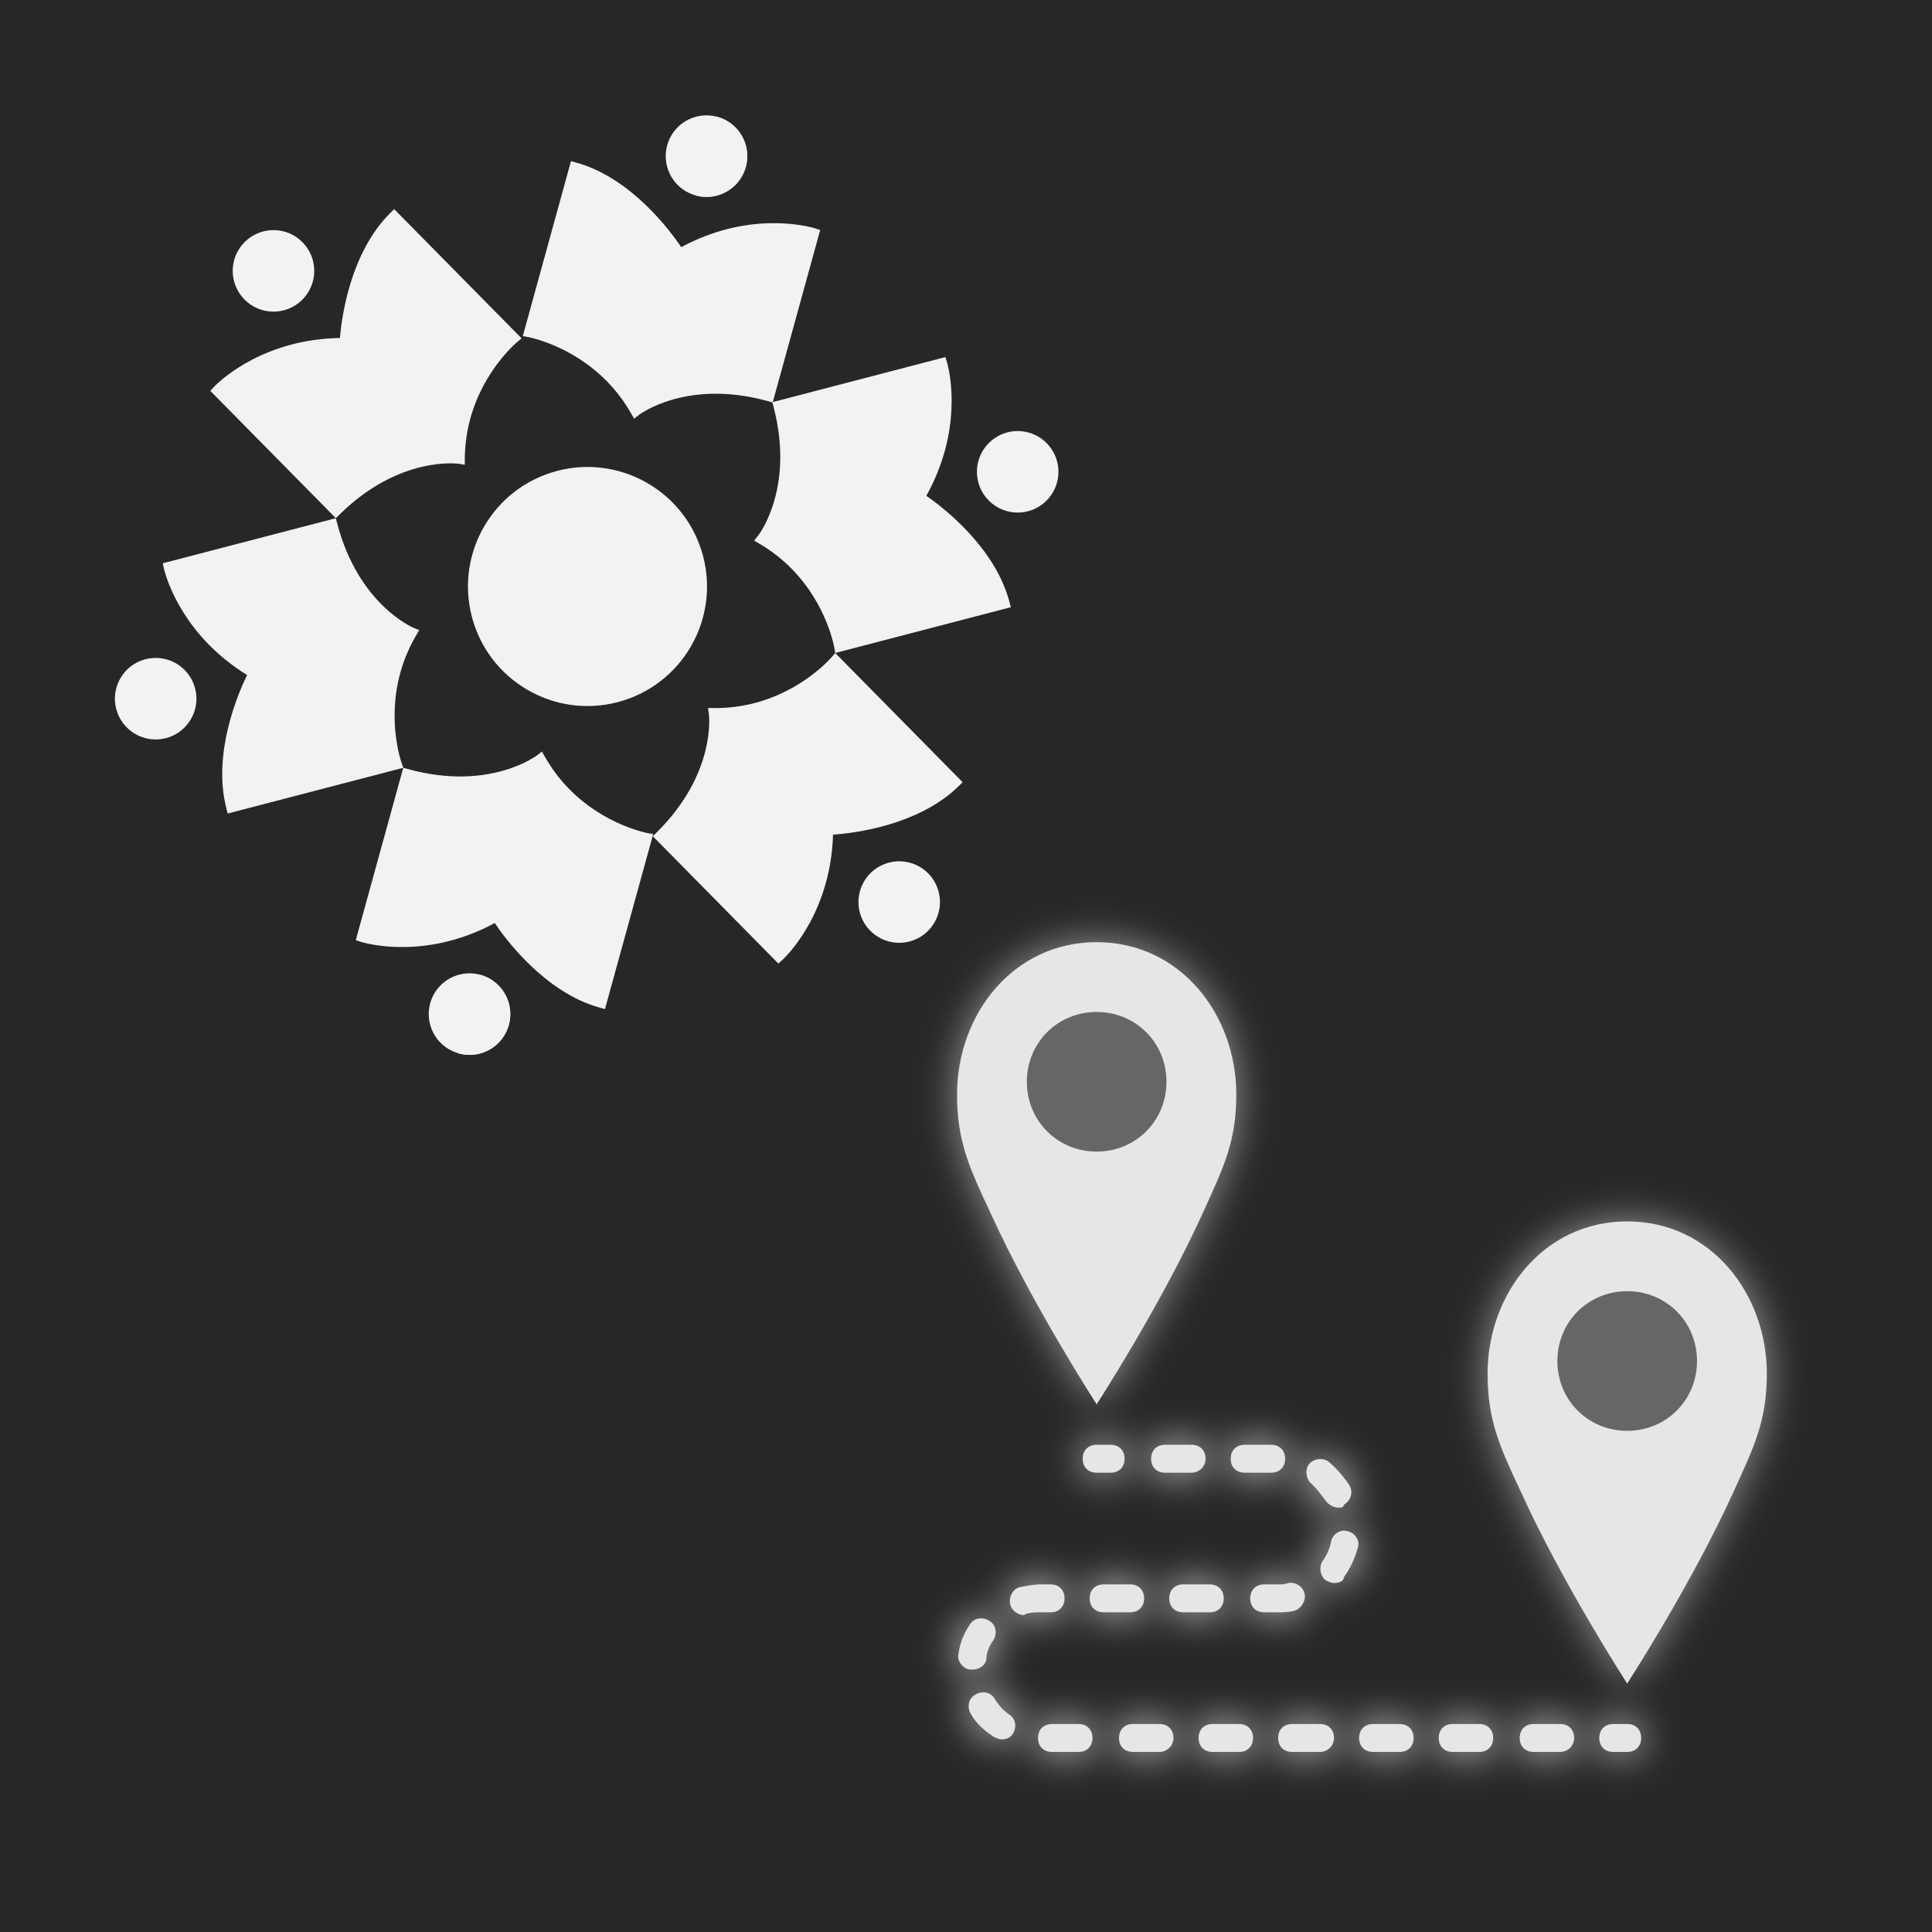
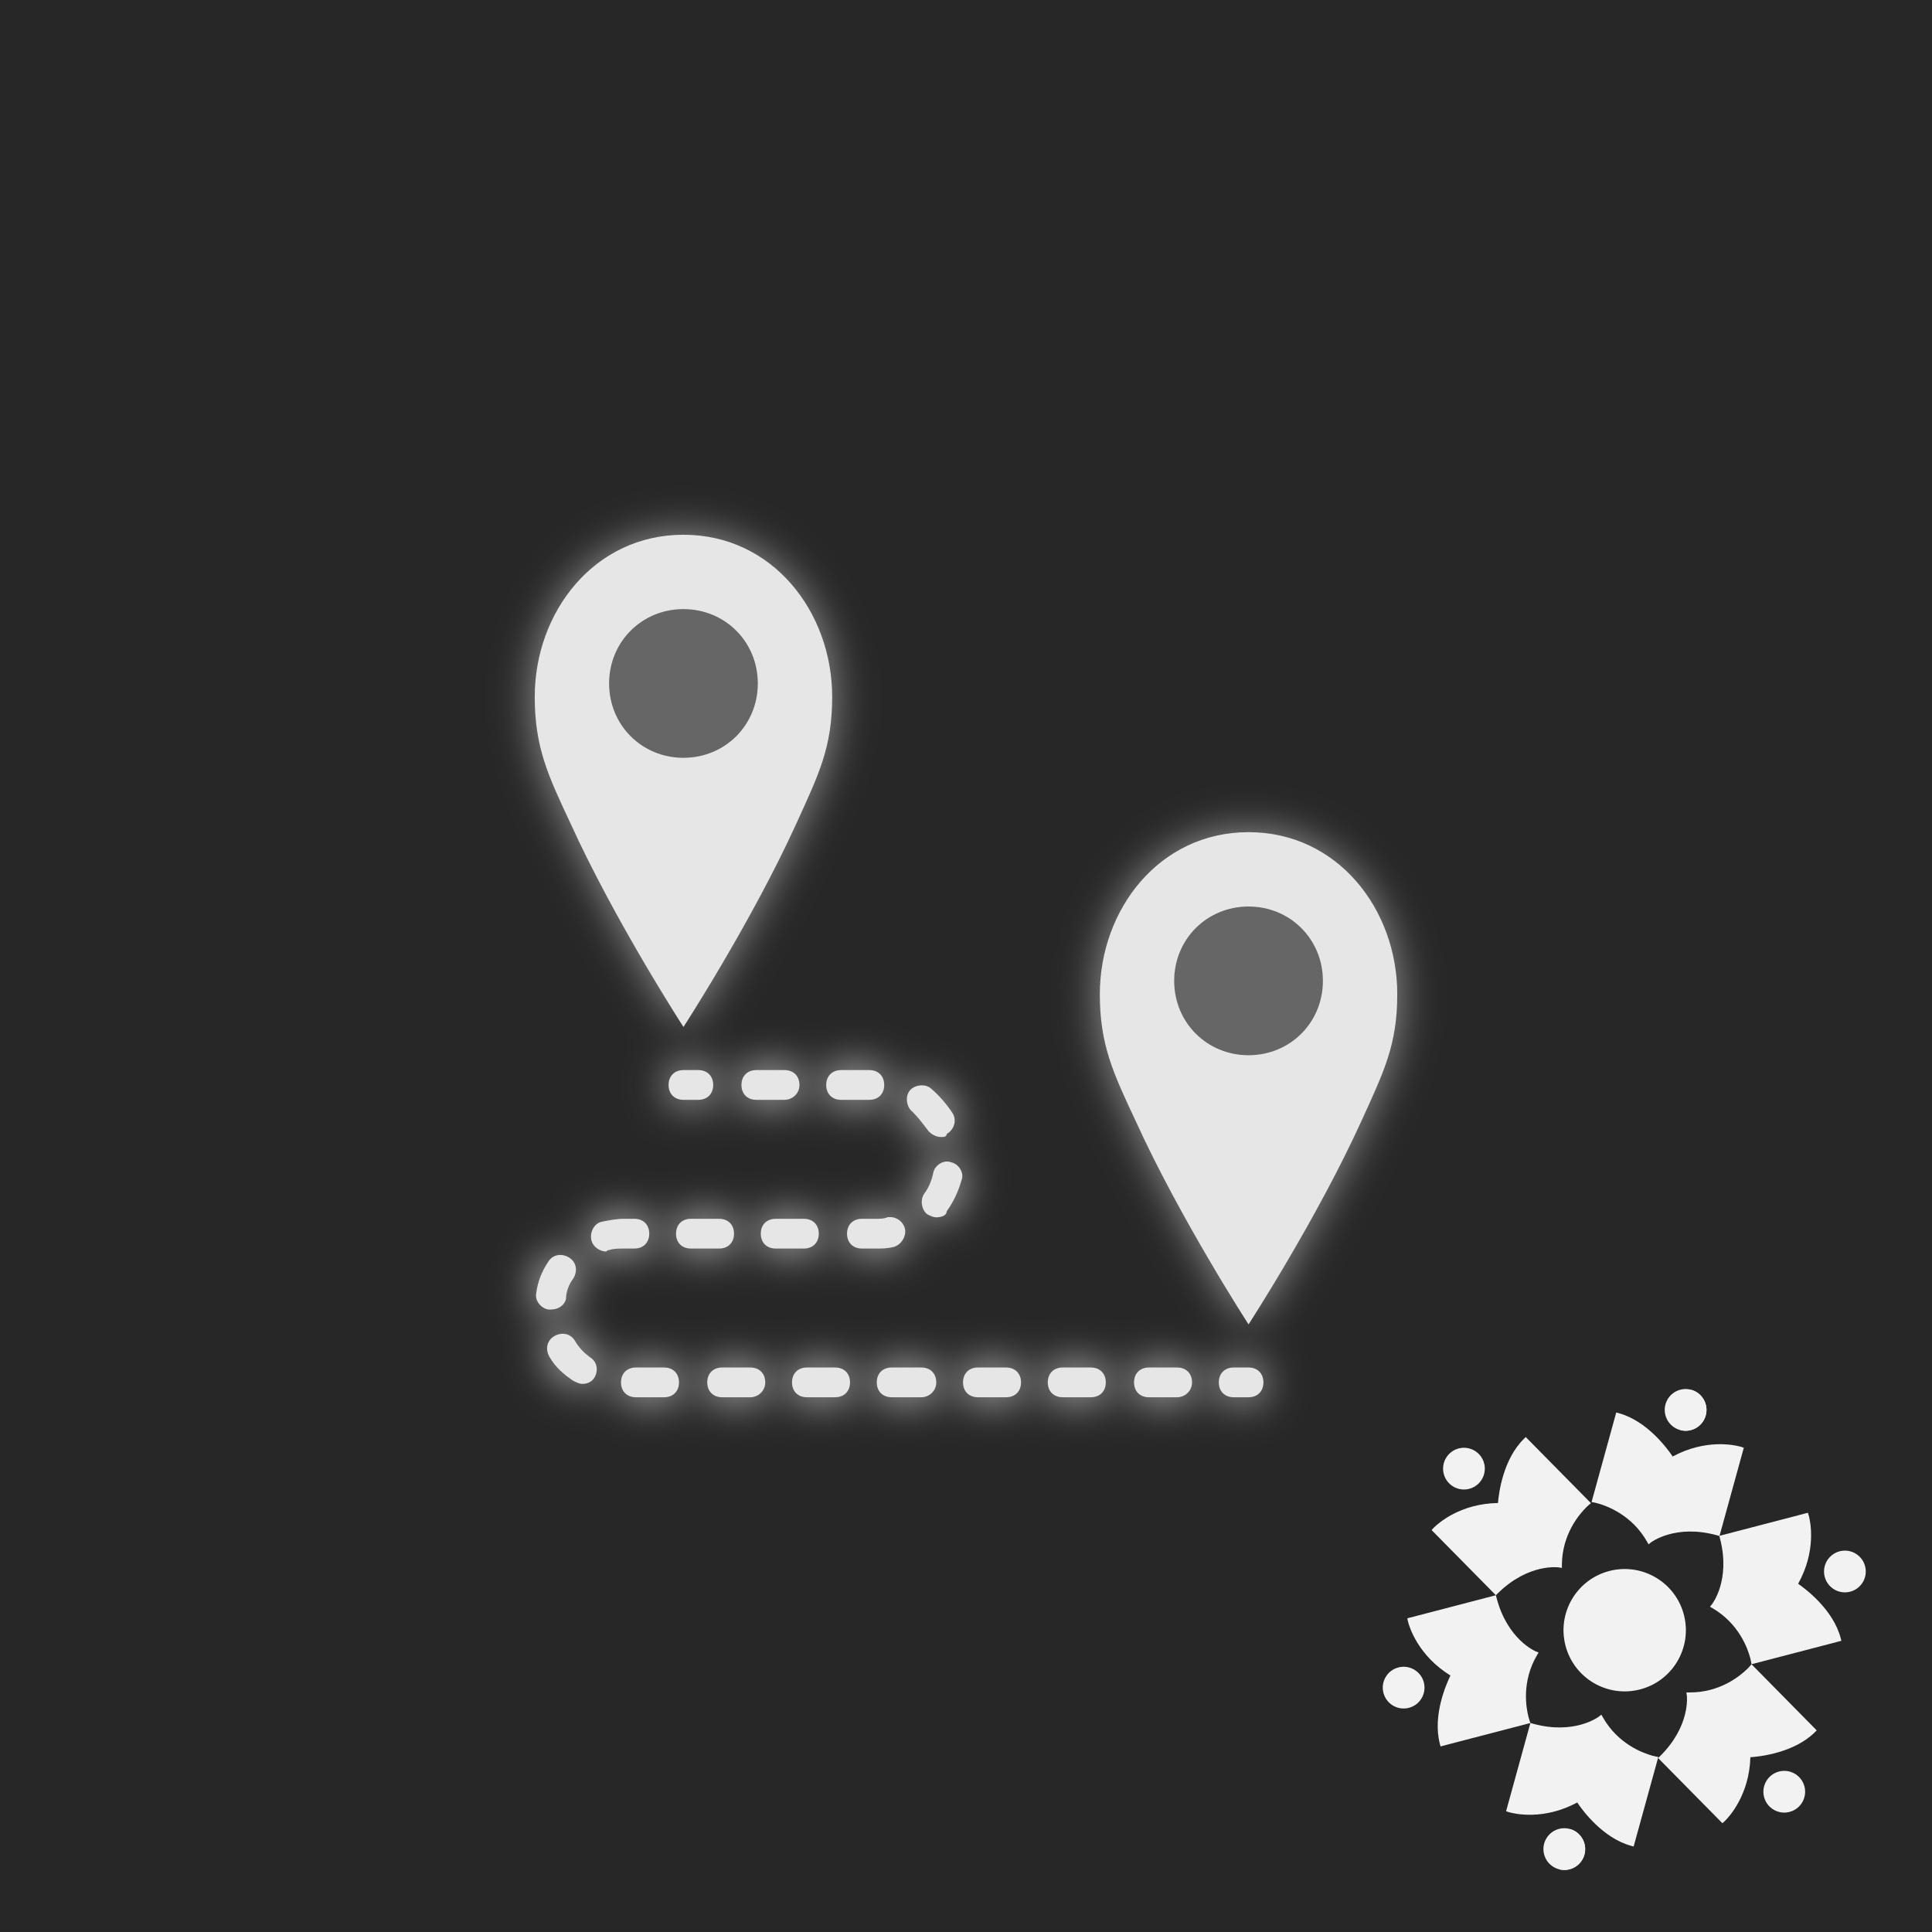
<svg xmlns="http://www.w3.org/2000/svg" width="42.333mm" height="42.333mm" viewBox="0 0 150 150" id="svg4759" version="1.1">
  <defs id="defs4761">
    <filter height="1.12" y="-0.06" width="1.12" x="-0.06" id="filter10329" style="color-interpolation-filters:sRGB">
      <feGaussianBlur id="feGaussianBlur10331" stdDeviation="2.5" />
    </filter>
  </defs>
  <g id="layer1" transform="translate(-254.3007,-943.6934)">
    <g id="g17844" transform="matrix(0.3293834,0,0,0.3293834,287.5788,976.5892)" />
    <g id="g17846" transform="matrix(0.3293834,0,0,0.3293834,287.5788,976.5892)" />
    <g id="g17848" transform="matrix(0.3293834,0,0,0.3293834,287.5788,976.5892)" />
    <g id="g17850" transform="matrix(0.3293834,0,0,0.3293834,287.5788,976.5892)" />
    <g id="g17852" transform="matrix(0.3293834,0,0,0.3293834,287.5788,976.5892)" />
    <g id="g17854" transform="matrix(0.3293834,0,0,0.3293834,287.5788,976.5892)" />
    <g id="g17856" transform="matrix(0.3293834,0,0,0.3293834,287.5788,976.5892)" />
    <g id="g17858" transform="matrix(0.3293834,0,0,0.3293834,287.5788,976.5892)" />
    <g id="g17860" transform="matrix(0.3293834,0,0,0.3293834,287.5788,976.5892)" />
    <g id="g17862" transform="matrix(0.3293834,0,0,0.3293834,287.5788,976.5892)" />
    <g id="g17864" transform="matrix(0.3293834,0,0,0.3293834,287.5788,976.5892)" />
    <g id="g17866" transform="matrix(0.3293834,0,0,0.3293834,287.5788,976.5892)" />
    <g id="g17868" transform="matrix(0.3293834,0,0,0.3293834,287.5788,976.5892)" />
    <g id="g17870" transform="matrix(0.3293834,0,0,0.3293834,287.5788,976.5892)" />
    <g id="g17872" transform="matrix(0.3293834,0,0,0.3293834,287.5788,976.5892)" />
-     <g id="g5319">
+     <g id="g1307">
      <rect ry="0" rx="0" style="opacity:1;fill:#272727;fill-opacity:1;stroke:none;stroke-width:6.791;stroke-linecap:round;stroke-linejoin:round;stroke-miterlimit:4;stroke-dasharray:none;stroke-dashoffset:0;stroke-opacity:1" id="rect5453" width="150" height="150" x="254.301" y="943.693" />
-       <g style="fill:#f2f2f2" transform="matrix(0.4610794,-0.2619545,0.2619545,0.4610794,-28.15259,532.1914)" id="g393">
+       <g style="fill:#f2f2f2" transform="matrix(0.2360229,-0.1340925,0.1340925,0.2360229,212.5068,836.3082)" id="g393">
        <path style="fill:#f2f2f2" d="m 167.563,1026.409 -0.484,-0.539 c 0,0 -0.074,-0.08 -0.217,-0.223 -1.163,-1.162 -7.411,-6.867 -18.225,-7.11 -0.207,-2.747 -1.339,-12.447 -7.273,-18.38 l -0.541,-0.542 -18.2,18.199 -0.588,0.59 0.638,0.534 c 0.003,0 0.253,0.215 0.661,0.62 2.073,2.073 6.895,7.833 6.893,16.521 l -0.001,0.887 0.876,-0.13 c 0.089,-0.013 8.684,-1.178 17.406,7.545 l 0.541,0.54 18,-17.999 0.512,-0.513 z" id="path3774" />
        <circle transform="rotate(-75)" style="fill:#f2f2f2" cx="-933.397" cy="414.126" r="5.969" id="circle3776" />
        <path style="fill:#f2f2f2" d="m 57.089,1083.219 0.487,0.538 c 0,0 0.072,0.081 0.214,0.226 1.163,1.162 7.411,6.865 18.225,7.11 0.205,2.748 1.337,12.448 7.267,18.38 l 0.541,0.542 18.203,-18.196 0.588,-0.592 -0.638,-0.534 c -0.001,0 -0.254,-0.213 -0.661,-0.619 -2.073,-2.074 -6.891,-7.834 -6.889,-16.522 l 0.001,-0.887 -0.876,0.13 c -0.088,0.013 -8.685,1.177 -17.405,-7.545 l -0.543,-0.544 -17.999,17.996 -0.514,0.516 z" id="path3786" />
        <circle transform="rotate(-75)" style="fill:#f2f2f2" cx="-1046.205" cy="348.883" r="5.969" id="circle3788" />
        <circle transform="rotate(-75)" style="fill:#f2f2f2" cx="-989.981" cy="381.383" r="17.498" id="circle3790" />
        <path style="fill:#f2f2f2" d="m 59.782,1021.283 -0.223,0.691 c 0,0 -0.034,0.102 -0.086,0.298 -0.426,1.591 -2.241,9.852 2.953,19.338 -2.278,1.555 -10.111,7.386 -12.282,15.488 l -0.198,0.739 24.86,6.661 0.805,0.214 0.145,-0.818 c 0.002,-0.01 0.058,-0.33 0.206,-0.883 0.759,-2.833 3.336,-9.885 10.861,-14.231 l 0.768,-0.443 -0.552,-0.694 c -0.054,-0.067 -5.362,-6.932 -2.169,-18.847 l 0.197,-0.736 -24.584,-6.587 -0.702,-0.188 z" id="path3766" />
        <circle transform="rotate(-75)" style="fill:#f2f2f2" cx="-989.936" cy="316.061" r="5.969" id="circle3768" />
        <path style="fill:#f2f2f2" d="m 109.186,1116.759 0.711,-0.152 c 0,0 0.105,-0.023 0.304,-0.073 1.589,-0.427 9.649,-2.984 15.27,-12.229 2.482,1.197 11.449,5.064 19.552,2.896 l 0.74,-0.198 -6.661,-24.864 -0.215,-0.804 -0.781,0.284 c -0.005,0 -0.316,0.114 -0.869,0.263 -2.83,0.759 -10.23,2.051 -17.752,-2.293 l -0.768,-0.444 -0.326,0.825 c -0.03,0.084 -3.321,8.11 -15.234,11.302 l -0.743,0.198 6.586,24.589 0.187,0.699 z" id="path3782" />
        <circle transform="rotate(-75)" style="fill:#f2f2f2" cx="-1046.193" cy="413.9" r="5.969" id="circle3784" />
        <path id="path3955" d="m 78.291,1002.774 0.691,-0.223 c 0,0 0.102,-0.034 0.298,-0.086 1.591,-0.426 9.852,-2.241 19.338,2.953 1.555,-2.278 7.386,-10.111 15.488,-12.282 l 0.739,-0.198 6.661,24.861 0.214,0.804 -0.818,0.145 c -0.005,0 -0.33,0.058 -0.883,0.206 -2.833,0.759 -9.885,3.336 -14.231,10.861 l -0.443,0.768 -0.694,-0.552 c -0.067,-0.054 -6.932,-5.362 -18.847,-2.169 l -0.736,0.197 -6.587,-24.584 -0.188,-0.702 z" style="fill:#f2f2f2" />
        <circle id="circle3957" r="5.969" cy="982.856" cx="164.988" style="fill:#f2f2f2" transform="matrix(-0.9659258,0.258819,0.258819,0.9659258,0,0)" />
        <path id="path3961" d="m 174.309,1051.633 -0.152,0.711 c 0,0 -0.023,0.105 -0.073,0.304 -0.427,1.589 -2.984,9.649 -12.229,15.27 1.197,2.482 5.065,11.449 2.896,19.552 l -0.198,0.741 -24.864,-6.661 -0.804,-0.215 0.284,-0.781 c 0.002,0 0.114,-0.316 0.262,-0.869 0.759,-2.83 2.051,-10.23 -2.293,-17.752 l -0.444,-0.768 0.825,-0.326 c 0.084,-0.03 8.11,-3.321 11.302,-15.234 l 0.198,-0.743 24.589,6.586 0.699,0.187 z" style="fill:#f2f2f2" />
        <circle id="circle3963" r="5.969" cy="1080.31" cx="108.068" style="fill:#f2f2f2" transform="matrix(-0.9659258,0.258819,0.258819,0.9659258,0,0)" />
        <path d="m -595.317,825.351 a 5.969,5.969 0 0 1 -5.957,5.969 5.969,5.969 0 0 1 -5.98,-5.946 l 5.969,-0.023 z" id="circle4225" style="fill:#f2f2f2" transform="rotate(-45)" />
        <path transform="rotate(-45)" style="fill:#f2f2f2" id="path4232" d="m -725.639,825.256 a 5.969,5.969 0 0 1 -5.953,5.969 5.969,5.969 0 0 1 -5.984,-5.938" />
      </g>
-       <g style="filter:url(#filter10329)" id="g10309" transform="matrix(0.6287054,0,0,0.6287054,49.28058,392.0411)">
-         <path id="path10311" d="m 461.527,993.791 c -10.345,0 -17.241,8.965 -17.241,18.793 0,5.862 1.552,9.138 4.138,14.655 5.172,11.379 13.104,23.621 13.104,23.621 0,0 7.931,-12.241 13.104,-23.621 2.586,-5.69 4.138,-8.793 4.138,-14.655 0,-9.828 -6.897,-18.793 -17.241,-18.793" style="fill:#999999" />
-         <path id="path10313" d="m 470.148,1011.032 c 0,-4.828 -3.793,-8.621 -8.621,-8.621 -4.828,0 -8.621,3.793 -8.621,8.621 0,4.827 3.793,8.621 8.621,8.621 4.828,0 8.621,-3.793 8.621,-8.621" style="fill:#666666" />
-         <path id="path10315" d="m 527.044,1028.274 c -10.345,0 -17.241,8.965 -17.241,18.793 0,5.862 1.552,9.138 4.138,14.655 5.172,11.379 13.104,23.621 13.104,23.621 0,0 7.931,-12.241 13.104,-23.621 2.586,-5.69 4.138,-8.793 4.138,-14.655 0,-9.828 -6.896,-18.793 -17.241,-18.793" style="fill:#999999" />
-         <path id="path10317" d="m 535.665,1045.515 c 0,-4.828 -3.793,-8.621 -8.621,-8.621 -4.828,0 -8.621,3.793 -8.621,8.621 0,4.827 3.793,8.621 8.621,8.621 4.828,0 8.621,-3.793 8.621,-8.621" style="fill:#666666" />
-         <g style="fill:#e6e6e6" transform="matrix(0.1953125,0,0,0.1953125,444.2857,993.7908)" id="g10319">
-           <path id="path10321" d="m 423.724,512 h -8.828 c -5.297,0 -8.828,-3.531 -8.828,-8.828 0,-5.297 3.531,-8.828 8.828,-8.828 h 8.828 c 5.297,0 8.828,3.531 8.828,8.828 0,5.297 -3.531,8.828 -8.828,8.828" style="fill:#e6e6e6" />
-           <path id="path10323" d="M 330.152,512 H 313.38 c -5.297,0 -8.828,-3.531 -8.828,-8.828 0,-5.297 3.531,-8.828 8.828,-8.828 h 16.772 c 5.297,0 8.828,3.531 8.828,8.828 0,5.297 -3.532,8.828 -8.828,8.828 m 51.2,0 H 364.58 c -5.297,0 -8.828,-3.531 -8.828,-8.828 0,-5.297 3.531,-8.828 8.828,-8.828 h 16.772 c 5.297,0 8.828,3.531 8.828,8.828 0,5.297 -4.414,8.828 -8.828,8.828" style="fill:#e6e6e6" />
-           <path id="path10325" d="m 148.303,335.448 h -16.772 c -5.297,0 -8.828,-3.531 -8.828,-8.828 0,-5.297 3.531,-8.828 8.828,-8.828 h 16.772 c 5.297,0 8.828,3.531 8.828,8.828 0,5.297 -4.414,8.828 -8.828,8.828 m 50.318,0 h -16.772 c -5.297,0 -8.828,-3.531 -8.828,-8.828 0,-5.297 3.531,-8.828 8.828,-8.828 h 16.772 c 5.297,0 8.828,3.531 8.828,8.828 0,5.297 -3.532,8.828 -8.828,8.828 m 42.372,22.069 c -2.648,0 -6.179,-1.766 -7.945,-4.414 -2.648,-3.531 -5.297,-7.062 -8.828,-10.593 -3.531,-2.648 -4.414,-8.828 -1.766,-12.359 2.648,-3.531 8.828,-4.414 12.359,-1.766 5.297,4.414 9.71,9.71 13.241,15.007 2.648,4.414 0.883,9.71 -3.531,12.359 0.001,1.766 -1.764,1.766 -3.53,1.766 m -2.648,47.669 c -1.766,0 -3.531,-0.883 -5.297,-1.766 -3.531,-2.648 -4.414,-8.828 -1.766,-12.359 2.648,-3.531 4.414,-7.945 5.297,-12.359 0.883,-4.414 6.179,-7.945 10.593,-6.179 4.414,0.883 7.945,6.179 6.179,10.593 -1.766,6.179 -4.414,12.359 -8.828,18.538 0.001,2.649 -3.53,3.532 -6.178,3.532 M 109.462,423.724 H 92.69 c -5.297,0 -8.828,-3.531 -8.828,-8.828 0,-5.297 3.531,-8.828 8.828,-8.828 h 16.772 c 5.297,0 8.828,3.531 8.828,8.828 0,5.297 -3.531,8.828 -8.828,8.828 m 50.317,0 h -16.772 c -5.297,0 -8.828,-3.531 -8.828,-8.828 0,-5.297 3.531,-8.828 8.828,-8.828 h 16.772 c 5.297,0 8.828,3.531 8.828,8.828 0,5.297 -3.531,8.828 -8.828,8.828 m 43.255,0 h -8.828 c -5.297,0 -8.828,-3.531 -8.828,-8.828 0,-5.297 3.531,-8.828 8.828,-8.828 h 8.828 c 1.766,0 4.414,0 6.179,-0.883 5.297,-0.883 9.71,2.648 10.593,7.062 0.883,4.414 -2.648,9.71 -7.062,10.593 -3.53,0.884 -7.061,0.884 -9.71,0.884 M 42.372,425.49 c -3.531,0 -7.945,-2.648 -8.828,-7.062 -0.883,-4.414 1.766,-9.71 6.179,-10.593 4.414,-0.883 8.828,-1.766 13.241,-1.766 h 6.179 c 5.297,0 8.828,3.531 8.828,8.828 0,5.297 -3.531,8.828 -8.828,8.828 h -6.179 c -2.648,0 -6.179,0 -8.828,0.883 -0.881,-10e-4 -1.764,0.882 -1.764,0.882 M 9.71,459.917 c -0.883,0 -0.883,0 -1.766,0 -4.414,-0.883 -7.945,-5.297 -7.062,-9.71 0.883,-7.062 3.531,-13.241 7.062,-18.538 2.648,-4.414 7.945,-5.297 12.359,-2.648 4.414,2.648 5.297,7.945 2.648,12.359 -2.648,3.531 -4.414,7.945 -4.414,12.359 -0.882,3.53 -4.413,6.178 -8.827,6.178 m 18.538,44.138 c -1.766,0 -3.531,-0.883 -5.297,-1.766 -5.297,-3.531 -10.593,-7.945 -14.124,-14.124 -2.648,-4.414 -1.766,-9.71 2.648,-12.359 4.414,-2.649 9.71,-1.766 12.359,2.648 2.649,4.414 5.297,7.062 8.828,9.71 4.414,2.648 5.297,7.945 2.648,12.359 -1.765,2.649 -4.413,3.532 -7.062,3.532 M 76.8,512 H 60.028 c -5.297,0 -8.828,-3.531 -8.828,-8.828 0,-5.297 3.531,-8.828 8.828,-8.828 H 76.8 c 5.297,0 8.828,3.531 8.828,8.828 0,5.297 -3.531,8.828 -8.828,8.828 m 51.2,0 h -16.772 c -5.297,0 -8.828,-3.531 -8.828,-8.828 0,-5.297 3.531,-8.828 8.828,-8.828 H 128 c 5.297,0 8.828,3.531 8.828,8.828 0,5.297 -4.414,8.828 -8.828,8.828 m 50.317,0 h -16.772 c -5.297,0 -8.828,-3.531 -8.828,-8.828 0,-5.297 3.531,-8.828 8.828,-8.828 h 16.772 c 5.297,0 8.828,3.531 8.828,8.828 0,5.297 -3.531,8.828 -8.828,8.828 m 51.2,0 h -17.655 c -5.297,0 -8.828,-3.531 -8.828,-8.828 0,-5.297 3.531,-8.828 8.828,-8.828 h 17.655 c 5.297,0 8.828,3.531 8.828,8.828 0,5.297 -4.414,8.828 -8.828,8.828 m 50.318,0 h -16.772 c -5.297,0 -8.828,-3.531 -8.828,-8.828 0,-5.297 3.531,-8.828 8.828,-8.828 h 16.772 c 5.297,0 8.828,3.531 8.828,8.828 0,5.297 -3.532,8.828 -8.828,8.828" style="fill:#e6e6e6" />
-           <path id="path10327" d="m 97.103,335.448 h -8.828 c -5.297,0 -8.828,-3.531 -8.828,-8.828 0,-5.297 3.531,-8.828 8.828,-8.828 h 8.828 c 5.297,0 8.828,3.531 8.828,8.828 0,5.297 -3.531,8.828 -8.828,8.828" style="fill:#e6e6e6" />
+       <g transform="matrix(1.065114,0,0,1.065114,-54.18363,-97.8421)" id="g1267">
+         <g transform="matrix(0.6287054,0,0,0.6287054,49.28058,392.0411)" id="g10309" style="filter:url(#filter10329)">
+           <path style="fill:#999999" d="m 461.527,993.791 c -10.345,0 -17.241,8.965 -17.241,18.793 0,5.862 1.552,9.138 4.138,14.655 5.172,11.379 13.104,23.621 13.104,23.621 0,0 7.931,-12.241 13.104,-23.621 2.586,-5.69 4.138,-8.793 4.138,-14.655 0,-9.828 -6.897,-18.793 -17.241,-18.793" id="path10311" />
+           <path style="fill:#666666" d="m 470.148,1011.032 c 0,-4.828 -3.793,-8.621 -8.621,-8.621 -4.828,0 -8.621,3.793 -8.621,8.621 0,4.827 3.793,8.621 8.621,8.621 4.828,0 8.621,-3.793 8.621,-8.621" id="path10313" />
+           <path style="fill:#999999" d="m 527.044,1028.274 c -10.345,0 -17.241,8.965 -17.241,18.793 0,5.862 1.552,9.138 4.138,14.655 5.172,11.379 13.104,23.621 13.104,23.621 0,0 7.931,-12.241 13.104,-23.621 2.586,-5.69 4.138,-8.793 4.138,-14.655 0,-9.828 -6.896,-18.793 -17.241,-18.793" id="path10315" />
+           <path style="fill:#666666" d="m 535.665,1045.515 c 0,-4.828 -3.793,-8.621 -8.621,-8.621 -4.828,0 -8.621,3.793 -8.621,8.621 0,4.827 3.793,8.621 8.621,8.621 4.828,0 8.621,-3.793 8.621,-8.621" id="path10317" />
+           <g id="g10319" transform="matrix(0.1953125,0,0,0.1953125,444.2857,993.7908)" style="fill:#e6e6e6">
+             <path style="fill:#e6e6e6" d="m 423.724,512 h -8.828 c -5.297,0 -8.828,-3.531 -8.828,-8.828 0,-5.297 3.531,-8.828 8.828,-8.828 h 8.828 c 5.297,0 8.828,3.531 8.828,8.828 0,5.297 -3.531,8.828 -8.828,8.828" id="path10321" />
+             <path style="fill:#e6e6e6" d="M 330.152,512 H 313.38 c -5.297,0 -8.828,-3.531 -8.828,-8.828 0,-5.297 3.531,-8.828 8.828,-8.828 h 16.772 c 5.297,0 8.828,3.531 8.828,8.828 0,5.297 -3.532,8.828 -8.828,8.828 m 51.2,0 H 364.58 c -5.297,0 -8.828,-3.531 -8.828,-8.828 0,-5.297 3.531,-8.828 8.828,-8.828 h 16.772 c 5.297,0 8.828,3.531 8.828,8.828 0,5.297 -4.414,8.828 -8.828,8.828" id="path10323" />
+             <path style="fill:#e6e6e6" d="m 148.303,335.448 h -16.772 c -5.297,0 -8.828,-3.531 -8.828,-8.828 0,-5.297 3.531,-8.828 8.828,-8.828 h 16.772 c 5.297,0 8.828,3.531 8.828,8.828 0,5.297 -4.414,8.828 -8.828,8.828 m 50.318,0 h -16.772 c -5.297,0 -8.828,-3.531 -8.828,-8.828 0,-5.297 3.531,-8.828 8.828,-8.828 h 16.772 c 5.297,0 8.828,3.531 8.828,8.828 0,5.297 -3.532,8.828 -8.828,8.828 m 42.372,22.069 c -2.648,0 -6.179,-1.766 -7.945,-4.414 -2.648,-3.531 -5.297,-7.062 -8.828,-10.593 -3.531,-2.648 -4.414,-8.828 -1.766,-12.359 2.648,-3.531 8.828,-4.414 12.359,-1.766 5.297,4.414 9.71,9.71 13.241,15.007 2.648,4.414 0.883,9.71 -3.531,12.359 0.001,1.766 -1.764,1.766 -3.53,1.766 m -2.648,47.669 c -1.766,0 -3.531,-0.883 -5.297,-1.766 -3.531,-2.648 -4.414,-8.828 -1.766,-12.359 2.648,-3.531 4.414,-7.945 5.297,-12.359 0.883,-4.414 6.179,-7.945 10.593,-6.179 4.414,0.883 7.945,6.179 6.179,10.593 -1.766,6.179 -4.414,12.359 -8.828,18.538 0.001,2.649 -3.53,3.532 -6.178,3.532 M 109.462,423.724 H 92.69 c -5.297,0 -8.828,-3.531 -8.828,-8.828 0,-5.297 3.531,-8.828 8.828,-8.828 h 16.772 c 5.297,0 8.828,3.531 8.828,8.828 0,5.297 -3.531,8.828 -8.828,8.828 m 50.317,0 h -16.772 c -5.297,0 -8.828,-3.531 -8.828,-8.828 0,-5.297 3.531,-8.828 8.828,-8.828 h 16.772 c 5.297,0 8.828,3.531 8.828,8.828 0,5.297 -3.531,8.828 -8.828,8.828 m 43.255,0 h -8.828 c -5.297,0 -8.828,-3.531 -8.828,-8.828 0,-5.297 3.531,-8.828 8.828,-8.828 h 8.828 c 1.766,0 4.414,0 6.179,-0.883 5.297,-0.883 9.71,2.648 10.593,7.062 0.883,4.414 -2.648,9.71 -7.062,10.593 -3.53,0.884 -7.061,0.884 -9.71,0.884 M 42.372,425.49 c -3.531,0 -7.945,-2.648 -8.828,-7.062 -0.883,-4.414 1.766,-9.71 6.179,-10.593 4.414,-0.883 8.828,-1.766 13.241,-1.766 h 6.179 c 5.297,0 8.828,3.531 8.828,8.828 0,5.297 -3.531,8.828 -8.828,8.828 h -6.179 c -2.648,0 -6.179,0 -8.828,0.883 -0.881,-10e-4 -1.764,0.882 -1.764,0.882 M 9.71,459.917 c -0.883,0 -0.883,0 -1.766,0 -4.414,-0.883 -7.945,-5.297 -7.062,-9.71 0.883,-7.062 3.531,-13.241 7.062,-18.538 2.648,-4.414 7.945,-5.297 12.359,-2.648 4.414,2.648 5.297,7.945 2.648,12.359 -2.648,3.531 -4.414,7.945 -4.414,12.359 -0.882,3.53 -4.413,6.178 -8.827,6.178 m 18.538,44.138 c -1.766,0 -3.531,-0.883 -5.297,-1.766 -5.297,-3.531 -10.593,-7.945 -14.124,-14.124 -2.648,-4.414 -1.766,-9.71 2.648,-12.359 4.414,-2.649 9.71,-1.766 12.359,2.648 2.649,4.414 5.297,7.062 8.828,9.71 4.414,2.648 5.297,7.945 2.648,12.359 -1.765,2.649 -4.413,3.532 -7.062,3.532 M 76.8,512 H 60.028 c -5.297,0 -8.828,-3.531 -8.828,-8.828 0,-5.297 3.531,-8.828 8.828,-8.828 H 76.8 c 5.297,0 8.828,3.531 8.828,8.828 0,5.297 -3.531,8.828 -8.828,8.828 m 51.2,0 h -16.772 c -5.297,0 -8.828,-3.531 -8.828,-8.828 0,-5.297 3.531,-8.828 8.828,-8.828 H 128 c 5.297,0 8.828,3.531 8.828,8.828 0,5.297 -4.414,8.828 -8.828,8.828 m 50.317,0 h -16.772 c -5.297,0 -8.828,-3.531 -8.828,-8.828 0,-5.297 3.531,-8.828 8.828,-8.828 h 16.772 c 5.297,0 8.828,3.531 8.828,8.828 0,5.297 -3.531,8.828 -8.828,8.828 m 51.2,0 h -17.655 c -5.297,0 -8.828,-3.531 -8.828,-8.828 0,-5.297 3.531,-8.828 8.828,-8.828 h 17.655 c 5.297,0 8.828,3.531 8.828,8.828 0,5.297 -4.414,8.828 -8.828,8.828 m 50.318,0 h -16.772 c -5.297,0 -8.828,-3.531 -8.828,-8.828 0,-5.297 3.531,-8.828 8.828,-8.828 h 16.772 c 5.297,0 8.828,3.531 8.828,8.828 0,5.297 -3.532,8.828 -8.828,8.828" id="path10325" />
+             <path style="fill:#e6e6e6" d="m 97.103,335.448 h -8.828 c -5.297,0 -8.828,-3.531 -8.828,-8.828 0,-5.297 3.531,-8.828 8.828,-8.828 h 8.828 c 5.297,0 8.828,3.531 8.828,8.828 0,5.297 -3.531,8.828 -8.828,8.828" id="path10327" />
+           </g>
        </g>
-       </g>
-       <g transform="matrix(0.6287054,0,0,0.6287054,49.28058,392.0411)" id="g10298">
-         <path style="fill:#e6e6e6" d="m 461.527,993.791 c -10.345,0 -17.241,8.965 -17.241,18.793 0,5.862 1.552,9.138 4.138,14.655 5.172,11.379 13.104,23.621 13.104,23.621 0,0 7.931,-12.241 13.104,-23.621 2.586,-5.69 4.138,-8.793 4.138,-14.655 0,-9.828 -6.897,-18.793 -17.241,-18.793" id="path20377" />
-         <path style="fill:#666666" d="m 470.148,1011.032 c 0,-4.828 -3.793,-8.621 -8.621,-8.621 -4.828,0 -8.621,3.793 -8.621,8.621 0,4.827 3.793,8.621 8.621,8.621 4.828,0 8.621,-3.793 8.621,-8.621" id="path20379" />
-         <path style="fill:#e6e6e6" d="m 527.044,1028.274 c -10.345,0 -17.241,8.965 -17.241,18.793 0,5.862 1.552,9.138 4.138,14.655 5.172,11.379 13.104,23.621 13.104,23.621 0,0 7.931,-12.241 13.104,-23.621 2.586,-5.69 4.138,-8.793 4.138,-14.655 0,-9.828 -6.896,-18.793 -17.241,-18.793" id="path20381" />
-         <path style="fill:#666666" d="m 535.665,1045.515 c 0,-4.828 -3.793,-8.621 -8.621,-8.621 -4.828,0 -8.621,3.793 -8.621,8.621 0,4.827 3.793,8.621 8.621,8.621 4.828,0 8.621,-3.793 8.621,-8.621" id="path20383" />
-         <g id="g20385" transform="matrix(0.1953125,0,0,0.1953125,444.2857,993.7908)" style="fill:#e6e6e6">
-           <path style="fill:#e6e6e6" d="m 423.724,512 h -8.828 c -5.297,0 -8.828,-3.531 -8.828,-8.828 0,-5.297 3.531,-8.828 8.828,-8.828 h 8.828 c 5.297,0 8.828,3.531 8.828,8.828 0,5.297 -3.531,8.828 -8.828,8.828" id="path20387" />
-           <path style="fill:#e6e6e6" d="M 330.152,512 H 313.38 c -5.297,0 -8.828,-3.531 -8.828,-8.828 0,-5.297 3.531,-8.828 8.828,-8.828 h 16.772 c 5.297,0 8.828,3.531 8.828,8.828 0,5.297 -3.532,8.828 -8.828,8.828 m 51.2,0 H 364.58 c -5.297,0 -8.828,-3.531 -8.828,-8.828 0,-5.297 3.531,-8.828 8.828,-8.828 h 16.772 c 5.297,0 8.828,3.531 8.828,8.828 0,5.297 -4.414,8.828 -8.828,8.828" id="path20389" />
-           <path style="fill:#e6e6e6" d="m 148.303,335.448 h -16.772 c -5.297,0 -8.828,-3.531 -8.828,-8.828 0,-5.297 3.531,-8.828 8.828,-8.828 h 16.772 c 5.297,0 8.828,3.531 8.828,8.828 0,5.297 -4.414,8.828 -8.828,8.828 m 50.318,0 h -16.772 c -5.297,0 -8.828,-3.531 -8.828,-8.828 0,-5.297 3.531,-8.828 8.828,-8.828 h 16.772 c 5.297,0 8.828,3.531 8.828,8.828 0,5.297 -3.532,8.828 -8.828,8.828 m 42.372,22.069 c -2.648,0 -6.179,-1.766 -7.945,-4.414 -2.648,-3.531 -5.297,-7.062 -8.828,-10.593 -3.531,-2.648 -4.414,-8.828 -1.766,-12.359 2.648,-3.531 8.828,-4.414 12.359,-1.766 5.297,4.414 9.71,9.71 13.241,15.007 2.648,4.414 0.883,9.71 -3.531,12.359 0.001,1.766 -1.764,1.766 -3.53,1.766 m -2.648,47.669 c -1.766,0 -3.531,-0.883 -5.297,-1.766 -3.531,-2.648 -4.414,-8.828 -1.766,-12.359 2.648,-3.531 4.414,-7.945 5.297,-12.359 0.883,-4.414 6.179,-7.945 10.593,-6.179 4.414,0.883 7.945,6.179 6.179,10.593 -1.766,6.179 -4.414,12.359 -8.828,18.538 0.001,2.649 -3.53,3.532 -6.178,3.532 M 109.462,423.724 H 92.69 c -5.297,0 -8.828,-3.531 -8.828,-8.828 0,-5.297 3.531,-8.828 8.828,-8.828 h 16.772 c 5.297,0 8.828,3.531 8.828,8.828 0,5.297 -3.531,8.828 -8.828,8.828 m 50.317,0 h -16.772 c -5.297,0 -8.828,-3.531 -8.828,-8.828 0,-5.297 3.531,-8.828 8.828,-8.828 h 16.772 c 5.297,0 8.828,3.531 8.828,8.828 0,5.297 -3.531,8.828 -8.828,8.828 m 43.255,0 h -8.828 c -5.297,0 -8.828,-3.531 -8.828,-8.828 0,-5.297 3.531,-8.828 8.828,-8.828 h 8.828 c 1.766,0 4.414,0 6.179,-0.883 5.297,-0.883 9.71,2.648 10.593,7.062 0.883,4.414 -2.648,9.71 -7.062,10.593 -3.53,0.884 -7.061,0.884 -9.71,0.884 M 42.372,425.49 c -3.531,0 -7.945,-2.648 -8.828,-7.062 -0.883,-4.414 1.766,-9.71 6.179,-10.593 4.414,-0.883 8.828,-1.766 13.241,-1.766 h 6.179 c 5.297,0 8.828,3.531 8.828,8.828 0,5.297 -3.531,8.828 -8.828,8.828 h -6.179 c -2.648,0 -6.179,0 -8.828,0.883 -0.881,-10e-4 -1.764,0.882 -1.764,0.882 M 9.71,459.917 c -0.883,0 -0.883,0 -1.766,0 -4.414,-0.883 -7.945,-5.297 -7.062,-9.71 0.883,-7.062 3.531,-13.241 7.062,-18.538 2.648,-4.414 7.945,-5.297 12.359,-2.648 4.414,2.648 5.297,7.945 2.648,12.359 -2.648,3.531 -4.414,7.945 -4.414,12.359 -0.882,3.53 -4.413,6.178 -8.827,6.178 m 18.538,44.138 c -1.766,0 -3.531,-0.883 -5.297,-1.766 -5.297,-3.531 -10.593,-7.945 -14.124,-14.124 -2.648,-4.414 -1.766,-9.71 2.648,-12.359 4.414,-2.649 9.71,-1.766 12.359,2.648 2.649,4.414 5.297,7.062 8.828,9.71 4.414,2.648 5.297,7.945 2.648,12.359 -1.765,2.649 -4.413,3.532 -7.062,3.532 M 76.8,512 H 60.028 c -5.297,0 -8.828,-3.531 -8.828,-8.828 0,-5.297 3.531,-8.828 8.828,-8.828 H 76.8 c 5.297,0 8.828,3.531 8.828,8.828 0,5.297 -3.531,8.828 -8.828,8.828 m 51.2,0 h -16.772 c -5.297,0 -8.828,-3.531 -8.828,-8.828 0,-5.297 3.531,-8.828 8.828,-8.828 H 128 c 5.297,0 8.828,3.531 8.828,8.828 0,5.297 -4.414,8.828 -8.828,8.828 m 50.317,0 h -16.772 c -5.297,0 -8.828,-3.531 -8.828,-8.828 0,-5.297 3.531,-8.828 8.828,-8.828 h 16.772 c 5.297,0 8.828,3.531 8.828,8.828 0,5.297 -3.531,8.828 -8.828,8.828 m 51.2,0 h -17.655 c -5.297,0 -8.828,-3.531 -8.828,-8.828 0,-5.297 3.531,-8.828 8.828,-8.828 h 17.655 c 5.297,0 8.828,3.531 8.828,8.828 0,5.297 -4.414,8.828 -8.828,8.828 m 50.318,0 h -16.772 c -5.297,0 -8.828,-3.531 -8.828,-8.828 0,-5.297 3.531,-8.828 8.828,-8.828 h 16.772 c 5.297,0 8.828,3.531 8.828,8.828 0,5.297 -3.532,8.828 -8.828,8.828" id="path20391" />
-           <path style="fill:#e6e6e6" d="m 97.103,335.448 h -8.828 c -5.297,0 -8.828,-3.531 -8.828,-8.828 0,-5.297 3.531,-8.828 8.828,-8.828 h 8.828 c 5.297,0 8.828,3.531 8.828,8.828 0,5.297 -3.531,8.828 -8.828,8.828" id="path20393" />
+         <g id="g10298" transform="matrix(0.6287054,0,0,0.6287054,49.28058,392.0411)">
+           <path id="path20377" d="m 461.527,993.791 c -10.345,0 -17.241,8.965 -17.241,18.793 0,5.862 1.552,9.138 4.138,14.655 5.172,11.379 13.104,23.621 13.104,23.621 0,0 7.931,-12.241 13.104,-23.621 2.586,-5.69 4.138,-8.793 4.138,-14.655 0,-9.828 -6.897,-18.793 -17.241,-18.793" style="fill:#e6e6e6" />
+           <path id="path20379" d="m 470.148,1011.032 c 0,-4.828 -3.793,-8.621 -8.621,-8.621 -4.828,0 -8.621,3.793 -8.621,8.621 0,4.827 3.793,8.621 8.621,8.621 4.828,0 8.621,-3.793 8.621,-8.621" style="fill:#666666" />
+           <path id="path20381" d="m 527.044,1028.274 c -10.345,0 -17.241,8.965 -17.241,18.793 0,5.862 1.552,9.138 4.138,14.655 5.172,11.379 13.104,23.621 13.104,23.621 0,0 7.931,-12.241 13.104,-23.621 2.586,-5.69 4.138,-8.793 4.138,-14.655 0,-9.828 -6.896,-18.793 -17.241,-18.793" style="fill:#e6e6e6" />
+           <path id="path20383" d="m 535.665,1045.515 c 0,-4.828 -3.793,-8.621 -8.621,-8.621 -4.828,0 -8.621,3.793 -8.621,8.621 0,4.827 3.793,8.621 8.621,8.621 4.828,0 8.621,-3.793 8.621,-8.621" style="fill:#666666" />
+           <g style="fill:#e6e6e6" transform="matrix(0.1953125,0,0,0.1953125,444.2857,993.7908)" id="g20385">
+             <path id="path20387" d="m 423.724,512 h -8.828 c -5.297,0 -8.828,-3.531 -8.828,-8.828 0,-5.297 3.531,-8.828 8.828,-8.828 h 8.828 c 5.297,0 8.828,3.531 8.828,8.828 0,5.297 -3.531,8.828 -8.828,8.828" style="fill:#e6e6e6" />
+             <path id="path20389" d="M 330.152,512 H 313.38 c -5.297,0 -8.828,-3.531 -8.828,-8.828 0,-5.297 3.531,-8.828 8.828,-8.828 h 16.772 c 5.297,0 8.828,3.531 8.828,8.828 0,5.297 -3.532,8.828 -8.828,8.828 m 51.2,0 H 364.58 c -5.297,0 -8.828,-3.531 -8.828,-8.828 0,-5.297 3.531,-8.828 8.828,-8.828 h 16.772 c 5.297,0 8.828,3.531 8.828,8.828 0,5.297 -4.414,8.828 -8.828,8.828" style="fill:#e6e6e6" />
+             <path id="path20391" d="m 148.303,335.448 h -16.772 c -5.297,0 -8.828,-3.531 -8.828,-8.828 0,-5.297 3.531,-8.828 8.828,-8.828 h 16.772 c 5.297,0 8.828,3.531 8.828,8.828 0,5.297 -4.414,8.828 -8.828,8.828 m 50.318,0 h -16.772 c -5.297,0 -8.828,-3.531 -8.828,-8.828 0,-5.297 3.531,-8.828 8.828,-8.828 h 16.772 c 5.297,0 8.828,3.531 8.828,8.828 0,5.297 -3.532,8.828 -8.828,8.828 m 42.372,22.069 c -2.648,0 -6.179,-1.766 -7.945,-4.414 -2.648,-3.531 -5.297,-7.062 -8.828,-10.593 -3.531,-2.648 -4.414,-8.828 -1.766,-12.359 2.648,-3.531 8.828,-4.414 12.359,-1.766 5.297,4.414 9.71,9.71 13.241,15.007 2.648,4.414 0.883,9.71 -3.531,12.359 0.001,1.766 -1.764,1.766 -3.53,1.766 m -2.648,47.669 c -1.766,0 -3.531,-0.883 -5.297,-1.766 -3.531,-2.648 -4.414,-8.828 -1.766,-12.359 2.648,-3.531 4.414,-7.945 5.297,-12.359 0.883,-4.414 6.179,-7.945 10.593,-6.179 4.414,0.883 7.945,6.179 6.179,10.593 -1.766,6.179 -4.414,12.359 -8.828,18.538 0.001,2.649 -3.53,3.532 -6.178,3.532 M 109.462,423.724 H 92.69 c -5.297,0 -8.828,-3.531 -8.828,-8.828 0,-5.297 3.531,-8.828 8.828,-8.828 h 16.772 c 5.297,0 8.828,3.531 8.828,8.828 0,5.297 -3.531,8.828 -8.828,8.828 m 50.317,0 h -16.772 c -5.297,0 -8.828,-3.531 -8.828,-8.828 0,-5.297 3.531,-8.828 8.828,-8.828 h 16.772 c 5.297,0 8.828,3.531 8.828,8.828 0,5.297 -3.531,8.828 -8.828,8.828 m 43.255,0 h -8.828 c -5.297,0 -8.828,-3.531 -8.828,-8.828 0,-5.297 3.531,-8.828 8.828,-8.828 h 8.828 c 1.766,0 4.414,0 6.179,-0.883 5.297,-0.883 9.71,2.648 10.593,7.062 0.883,4.414 -2.648,9.71 -7.062,10.593 -3.53,0.884 -7.061,0.884 -9.71,0.884 M 42.372,425.49 c -3.531,0 -7.945,-2.648 -8.828,-7.062 -0.883,-4.414 1.766,-9.71 6.179,-10.593 4.414,-0.883 8.828,-1.766 13.241,-1.766 h 6.179 c 5.297,0 8.828,3.531 8.828,8.828 0,5.297 -3.531,8.828 -8.828,8.828 h -6.179 c -2.648,0 -6.179,0 -8.828,0.883 -0.881,-10e-4 -1.764,0.882 -1.764,0.882 M 9.71,459.917 c -0.883,0 -0.883,0 -1.766,0 -4.414,-0.883 -7.945,-5.297 -7.062,-9.71 0.883,-7.062 3.531,-13.241 7.062,-18.538 2.648,-4.414 7.945,-5.297 12.359,-2.648 4.414,2.648 5.297,7.945 2.648,12.359 -2.648,3.531 -4.414,7.945 -4.414,12.359 -0.882,3.53 -4.413,6.178 -8.827,6.178 m 18.538,44.138 c -1.766,0 -3.531,-0.883 -5.297,-1.766 -5.297,-3.531 -10.593,-7.945 -14.124,-14.124 -2.648,-4.414 -1.766,-9.71 2.648,-12.359 4.414,-2.649 9.71,-1.766 12.359,2.648 2.649,4.414 5.297,7.062 8.828,9.71 4.414,2.648 5.297,7.945 2.648,12.359 -1.765,2.649 -4.413,3.532 -7.062,3.532 M 76.8,512 H 60.028 c -5.297,0 -8.828,-3.531 -8.828,-8.828 0,-5.297 3.531,-8.828 8.828,-8.828 H 76.8 c 5.297,0 8.828,3.531 8.828,8.828 0,5.297 -3.531,8.828 -8.828,8.828 m 51.2,0 h -16.772 c -5.297,0 -8.828,-3.531 -8.828,-8.828 0,-5.297 3.531,-8.828 8.828,-8.828 H 128 c 5.297,0 8.828,3.531 8.828,8.828 0,5.297 -4.414,8.828 -8.828,8.828 m 50.317,0 h -16.772 c -5.297,0 -8.828,-3.531 -8.828,-8.828 0,-5.297 3.531,-8.828 8.828,-8.828 h 16.772 c 5.297,0 8.828,3.531 8.828,8.828 0,5.297 -3.531,8.828 -8.828,8.828 m 51.2,0 h -17.655 c -5.297,0 -8.828,-3.531 -8.828,-8.828 0,-5.297 3.531,-8.828 8.828,-8.828 h 17.655 c 5.297,0 8.828,3.531 8.828,8.828 0,5.297 -4.414,8.828 -8.828,8.828 m 50.318,0 h -16.772 c -5.297,0 -8.828,-3.531 -8.828,-8.828 0,-5.297 3.531,-8.828 8.828,-8.828 h 16.772 c 5.297,0 8.828,3.531 8.828,8.828 0,5.297 -3.532,8.828 -8.828,8.828" style="fill:#e6e6e6" />
+             <path id="path20393" d="m 97.103,335.448 h -8.828 c -5.297,0 -8.828,-3.531 -8.828,-8.828 0,-5.297 3.531,-8.828 8.828,-8.828 h 8.828 c 5.297,0 8.828,3.531 8.828,8.828 0,5.297 -3.531,8.828 -8.828,8.828" style="fill:#e6e6e6" />
+           </g>
        </g>
      </g>
    </g>
    <g id="g20395" transform="matrix(0.1953125,0,0,0.1953125,619.9261,976.4464)" />
    <g id="g20397" transform="matrix(0.1953125,0,0,0.1953125,619.9261,976.4464)" />
    <g id="g20399" transform="matrix(0.1953125,0,0,0.1953125,619.9261,976.4464)" />
    <g id="g20401" transform="matrix(0.1953125,0,0,0.1953125,619.9261,976.4464)" />
    <g id="g20403" transform="matrix(0.1953125,0,0,0.1953125,619.9261,976.4464)" />
    <g id="g20405" transform="matrix(0.1953125,0,0,0.1953125,619.9261,976.4464)" />
    <g id="g20407" transform="matrix(0.1953125,0,0,0.1953125,619.9261,976.4464)" />
    <g id="g20409" transform="matrix(0.1953125,0,0,0.1953125,619.9261,976.4464)" />
    <g id="g20411" transform="matrix(0.1953125,0,0,0.1953125,619.9261,976.4464)" />
    <g id="g20413" transform="matrix(0.1953125,0,0,0.1953125,619.9261,976.4464)" />
    <g id="g20415" transform="matrix(0.1953125,0,0,0.1953125,619.9261,976.4464)" />
    <g id="g20417" transform="matrix(0.1953125,0,0,0.1953125,619.9261,976.4464)" />
    <g id="g20419" transform="matrix(0.1953125,0,0,0.1953125,619.9261,976.4464)" />
    <g id="g20421" transform="matrix(0.1953125,0,0,0.1953125,619.9261,976.4464)" />
    <g id="g20423" transform="matrix(0.1953125,0,0,0.1953125,619.9261,976.4464)" />
  </g>
</svg>
